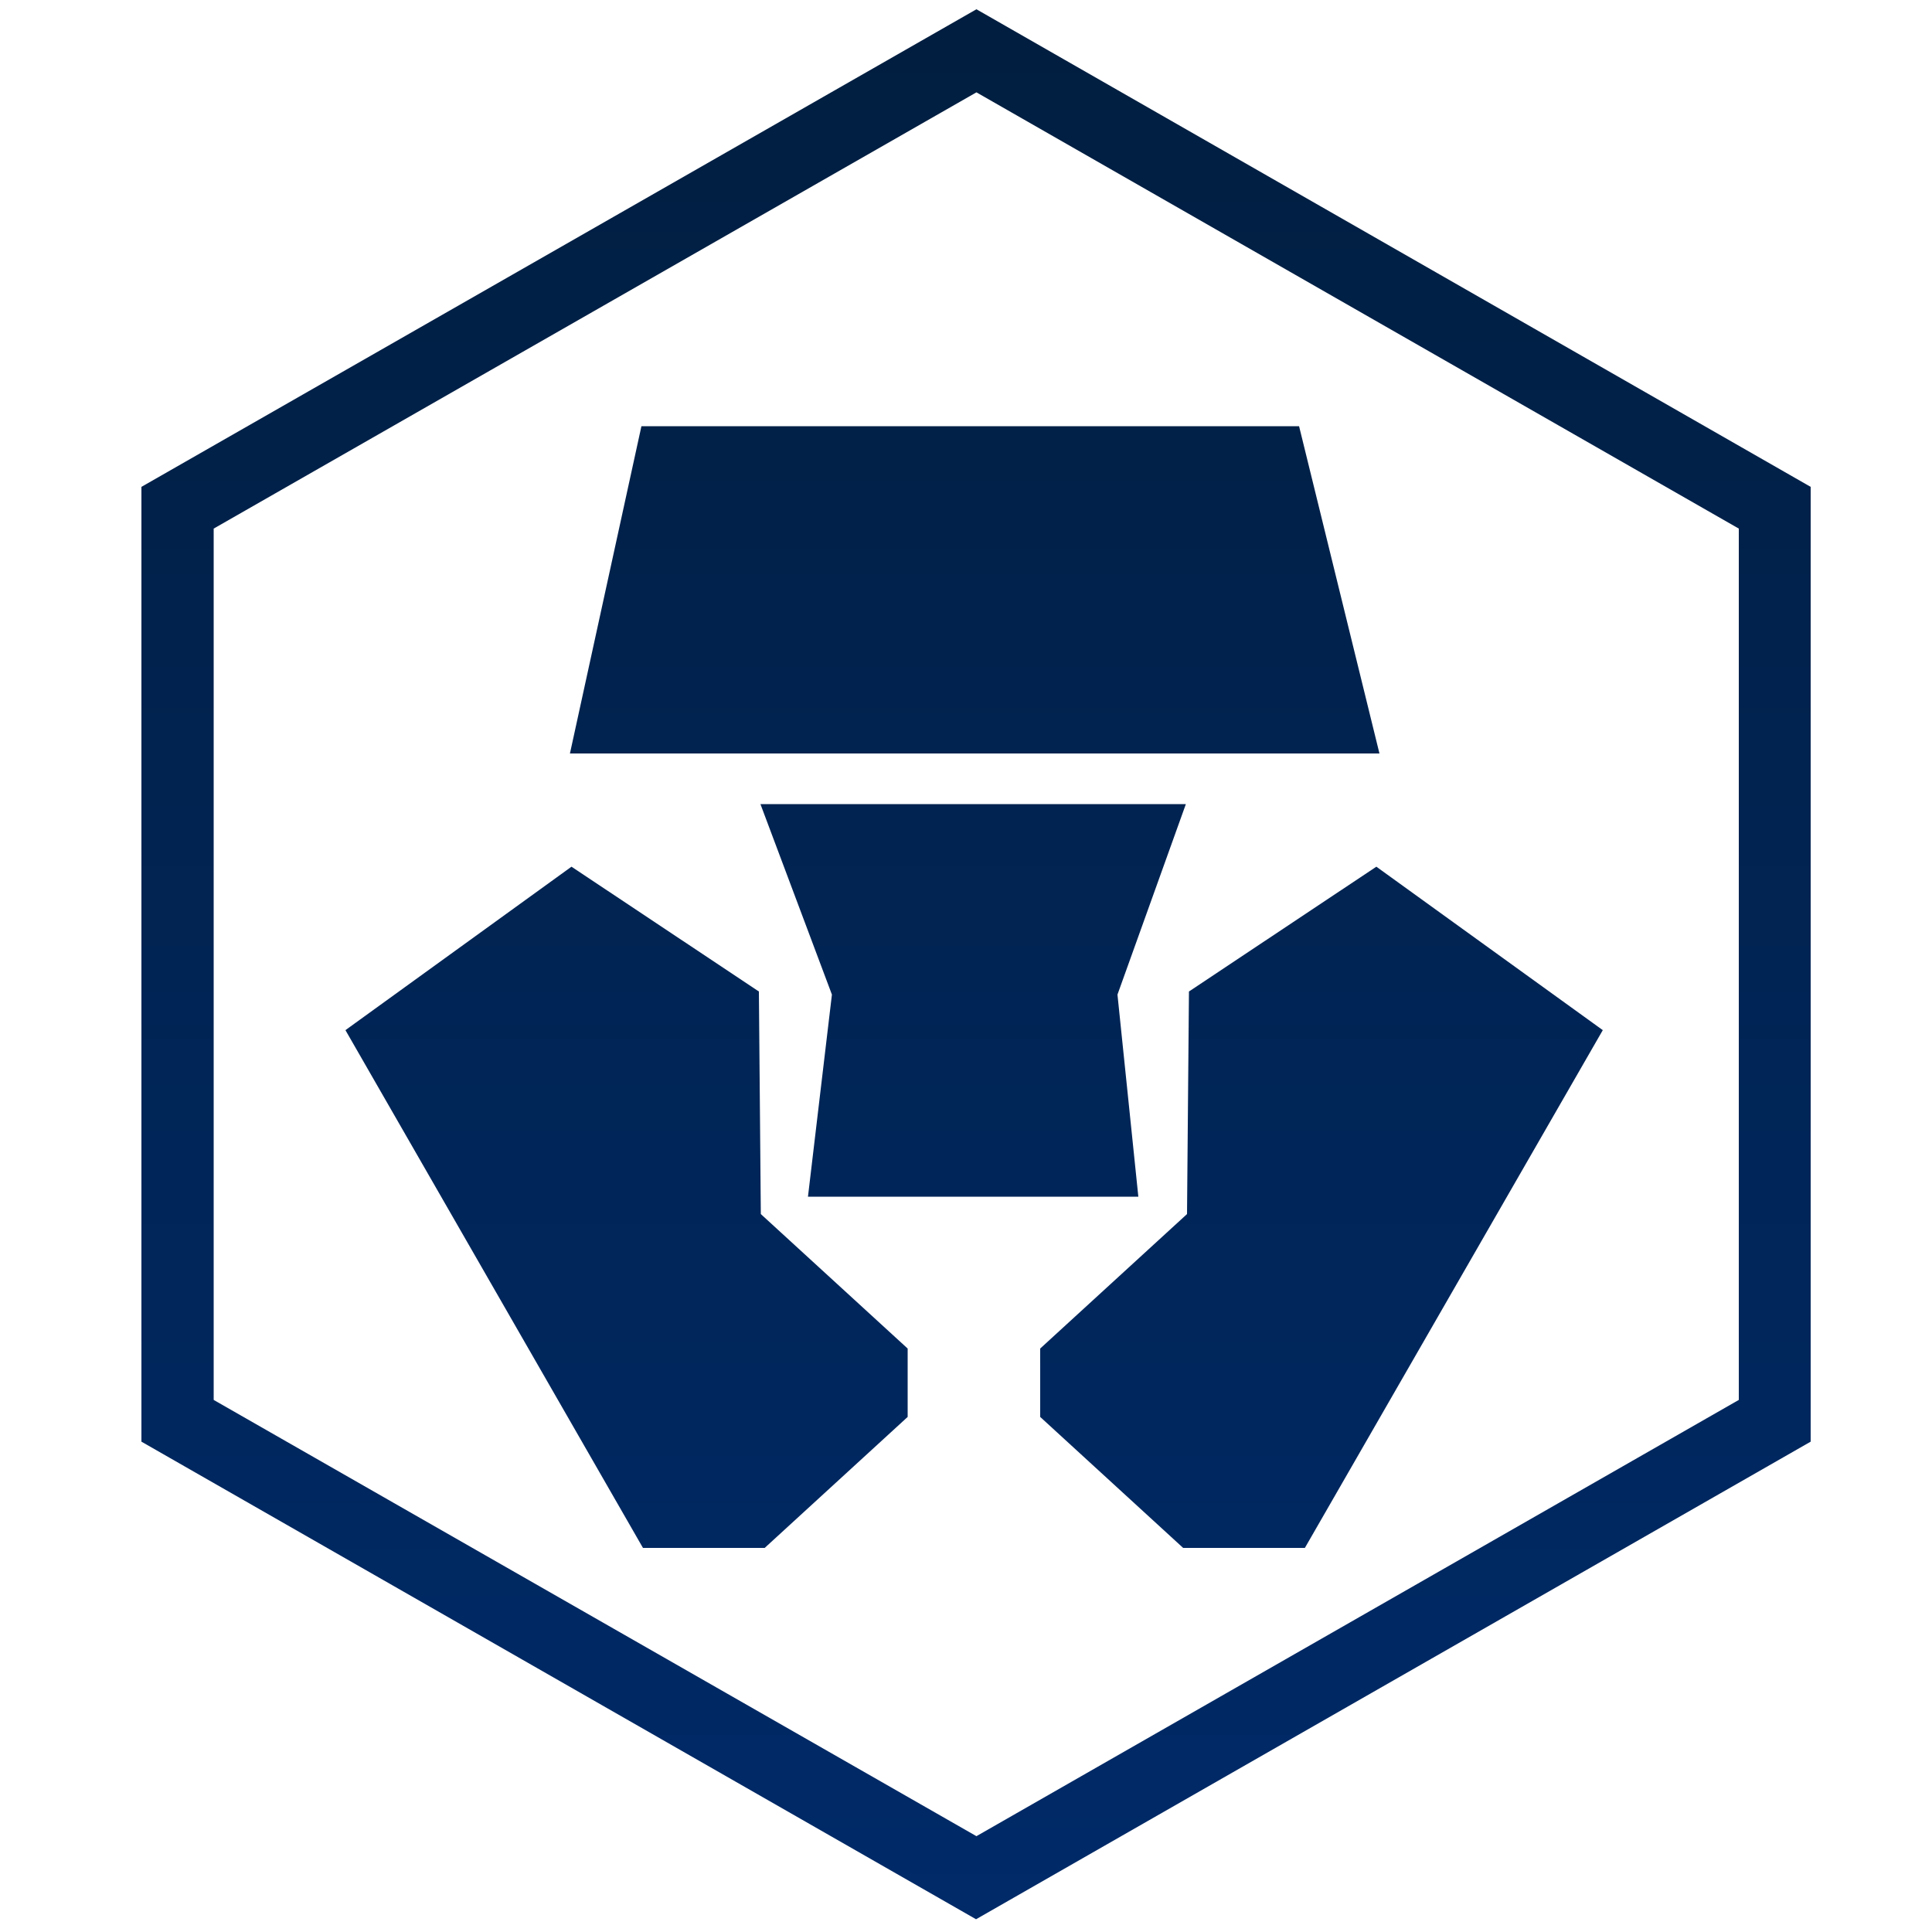
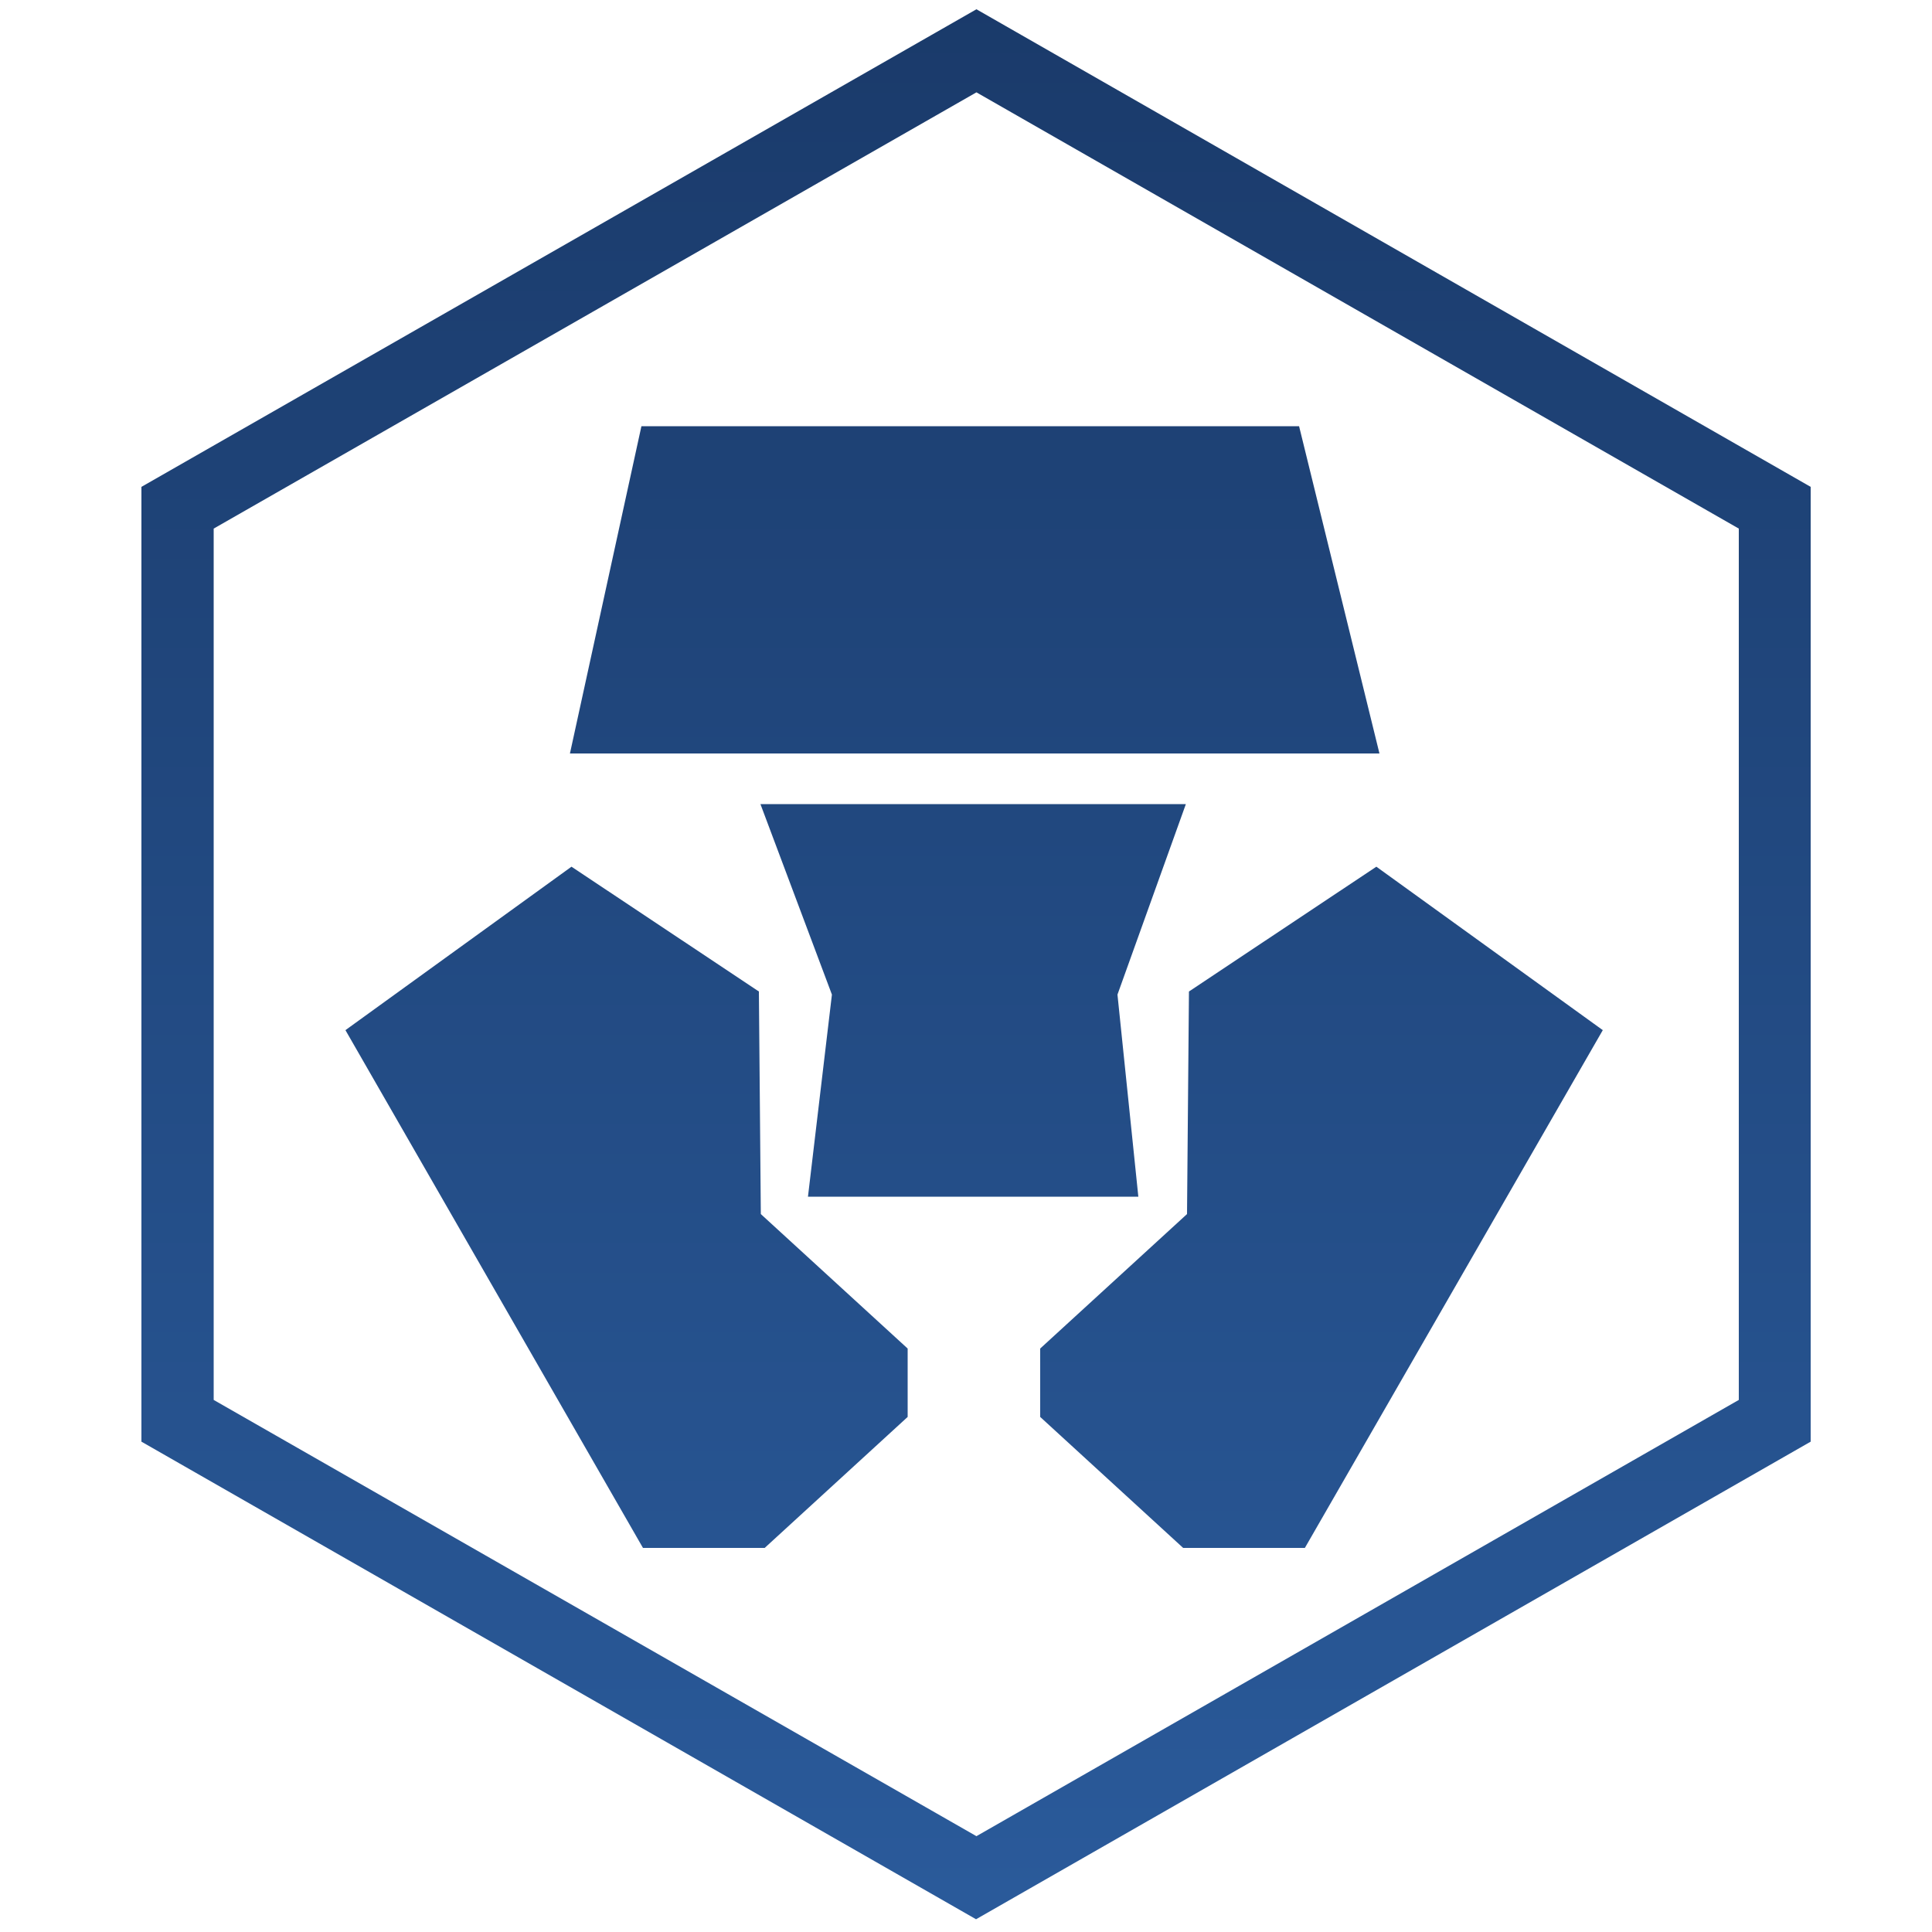
<svg xmlns="http://www.w3.org/2000/svg" version="1.1" id="cro" x="0px" y="0px" viewBox="0 0 500 500" style="enable-background:new 0 0 500 500;" xml:space="preserve">
  <style type="text/css">
	.st0{fill:url(#SVGID_1_);}
	.st1{fill:url(#SVGID_2_);}
	.st2{fill:url(#SVGID_3_);}
	.st3{fill:url(#SVGID_4_);}
	.st4{fill:url(#SVGID_5_);}
</style>
  <linearGradient id="SVGID_1_" gradientUnits="userSpaceOnUse" x1="252.654" y1="-1.637" x2="252.654" y2="491.041">
-     <stop offset="0" style="stop-color:#011E3F" />
-     <stop offset="1" style="stop-color:#002A68" />
+     <stop offset="0" style="stop-color:#1A3A6A" />
+     <stop offset="1" style="stop-color:#2A5A9A" />
  </linearGradient>
  <path class="st0" d="M252.7,23.9L450,136.8v225.5L252.7,475.2L55.3,362.3V136.8L252.7,23.9 M252.7,2.4L36.6,126v247.1l216,123.6  l216-123.6V126L252.7,2.4L252.7,2.4z" />
  <g>
    <linearGradient id="SVGID_2_" gradientUnits="userSpaceOnUse" x1="252.266" y1="-1.637" x2="252.266" y2="491.041">
-       <stop offset="0" style="stop-color:#011E3F" />
-       <stop offset="1" style="stop-color:#002A68" />
+       <stop offset="0" style="stop-color:#1A3A6A" />
+       <stop offset="1" style="stop-color:#2A5A9A" />
    </linearGradient>
    <polygon class="st1" points="357,195 147.5,195 166,110.3 336.2,110.3  " />
  </g>
  <linearGradient id="SVGID_3_" gradientUnits="userSpaceOnUse" x1="251.881" y1="-1.637" x2="251.881" y2="491.041">
-     <stop offset="0" style="stop-color:#011E3F" />
-     <stop offset="1" style="stop-color:#002A68" />
+     <stop offset="0" style="stop-color:#1A3A6A" />
+     <stop offset="1" style="stop-color:#2A5A9A" />
  </linearGradient>
  <polygon class="st2" points="196.8,208.1 306.9,208.1 289.2,257.4 294.6,309.7 209.1,309.7 215.3,257.4 " />
  <linearGradient id="SVGID_4_" gradientUnits="userSpaceOnUse" x1="341.981" y1="-1.637" x2="341.981" y2="491.041">
-     <stop offset="0" style="stop-color:#011E3F" />
-     <stop offset="1" style="stop-color:#002A68" />
+     <stop offset="0" style="stop-color:#1A3A6A" />
+     <stop offset="1" style="stop-color:#2A5A9A" />
  </linearGradient>
  <polygon class="st3" points="356.2,224.3 414.8,266.6 337.7,400.6 306.2,400.6 269.2,366.7 269.2,349 307.2,314.2 307.7,256.6 " />
  <linearGradient id="SVGID_5_" gradientUnits="userSpaceOnUse" x1="162.128" y1="-1.637" x2="162.128" y2="491.041">
-     <stop offset="0" style="stop-color:#011E3F" />
-     <stop offset="1" style="stop-color:#002A68" />
+     <stop offset="0" style="stop-color:#1A3A6A" />
+     <stop offset="1" style="stop-color:#2A5A9A" />
  </linearGradient>
  <polygon class="st4" points="147.9,224.3 89.4,266.6 166.4,400.6 197.9,400.6 234.9,366.7 234.9,349 196.9,314.2 196.4,256.6 " />
</svg>
